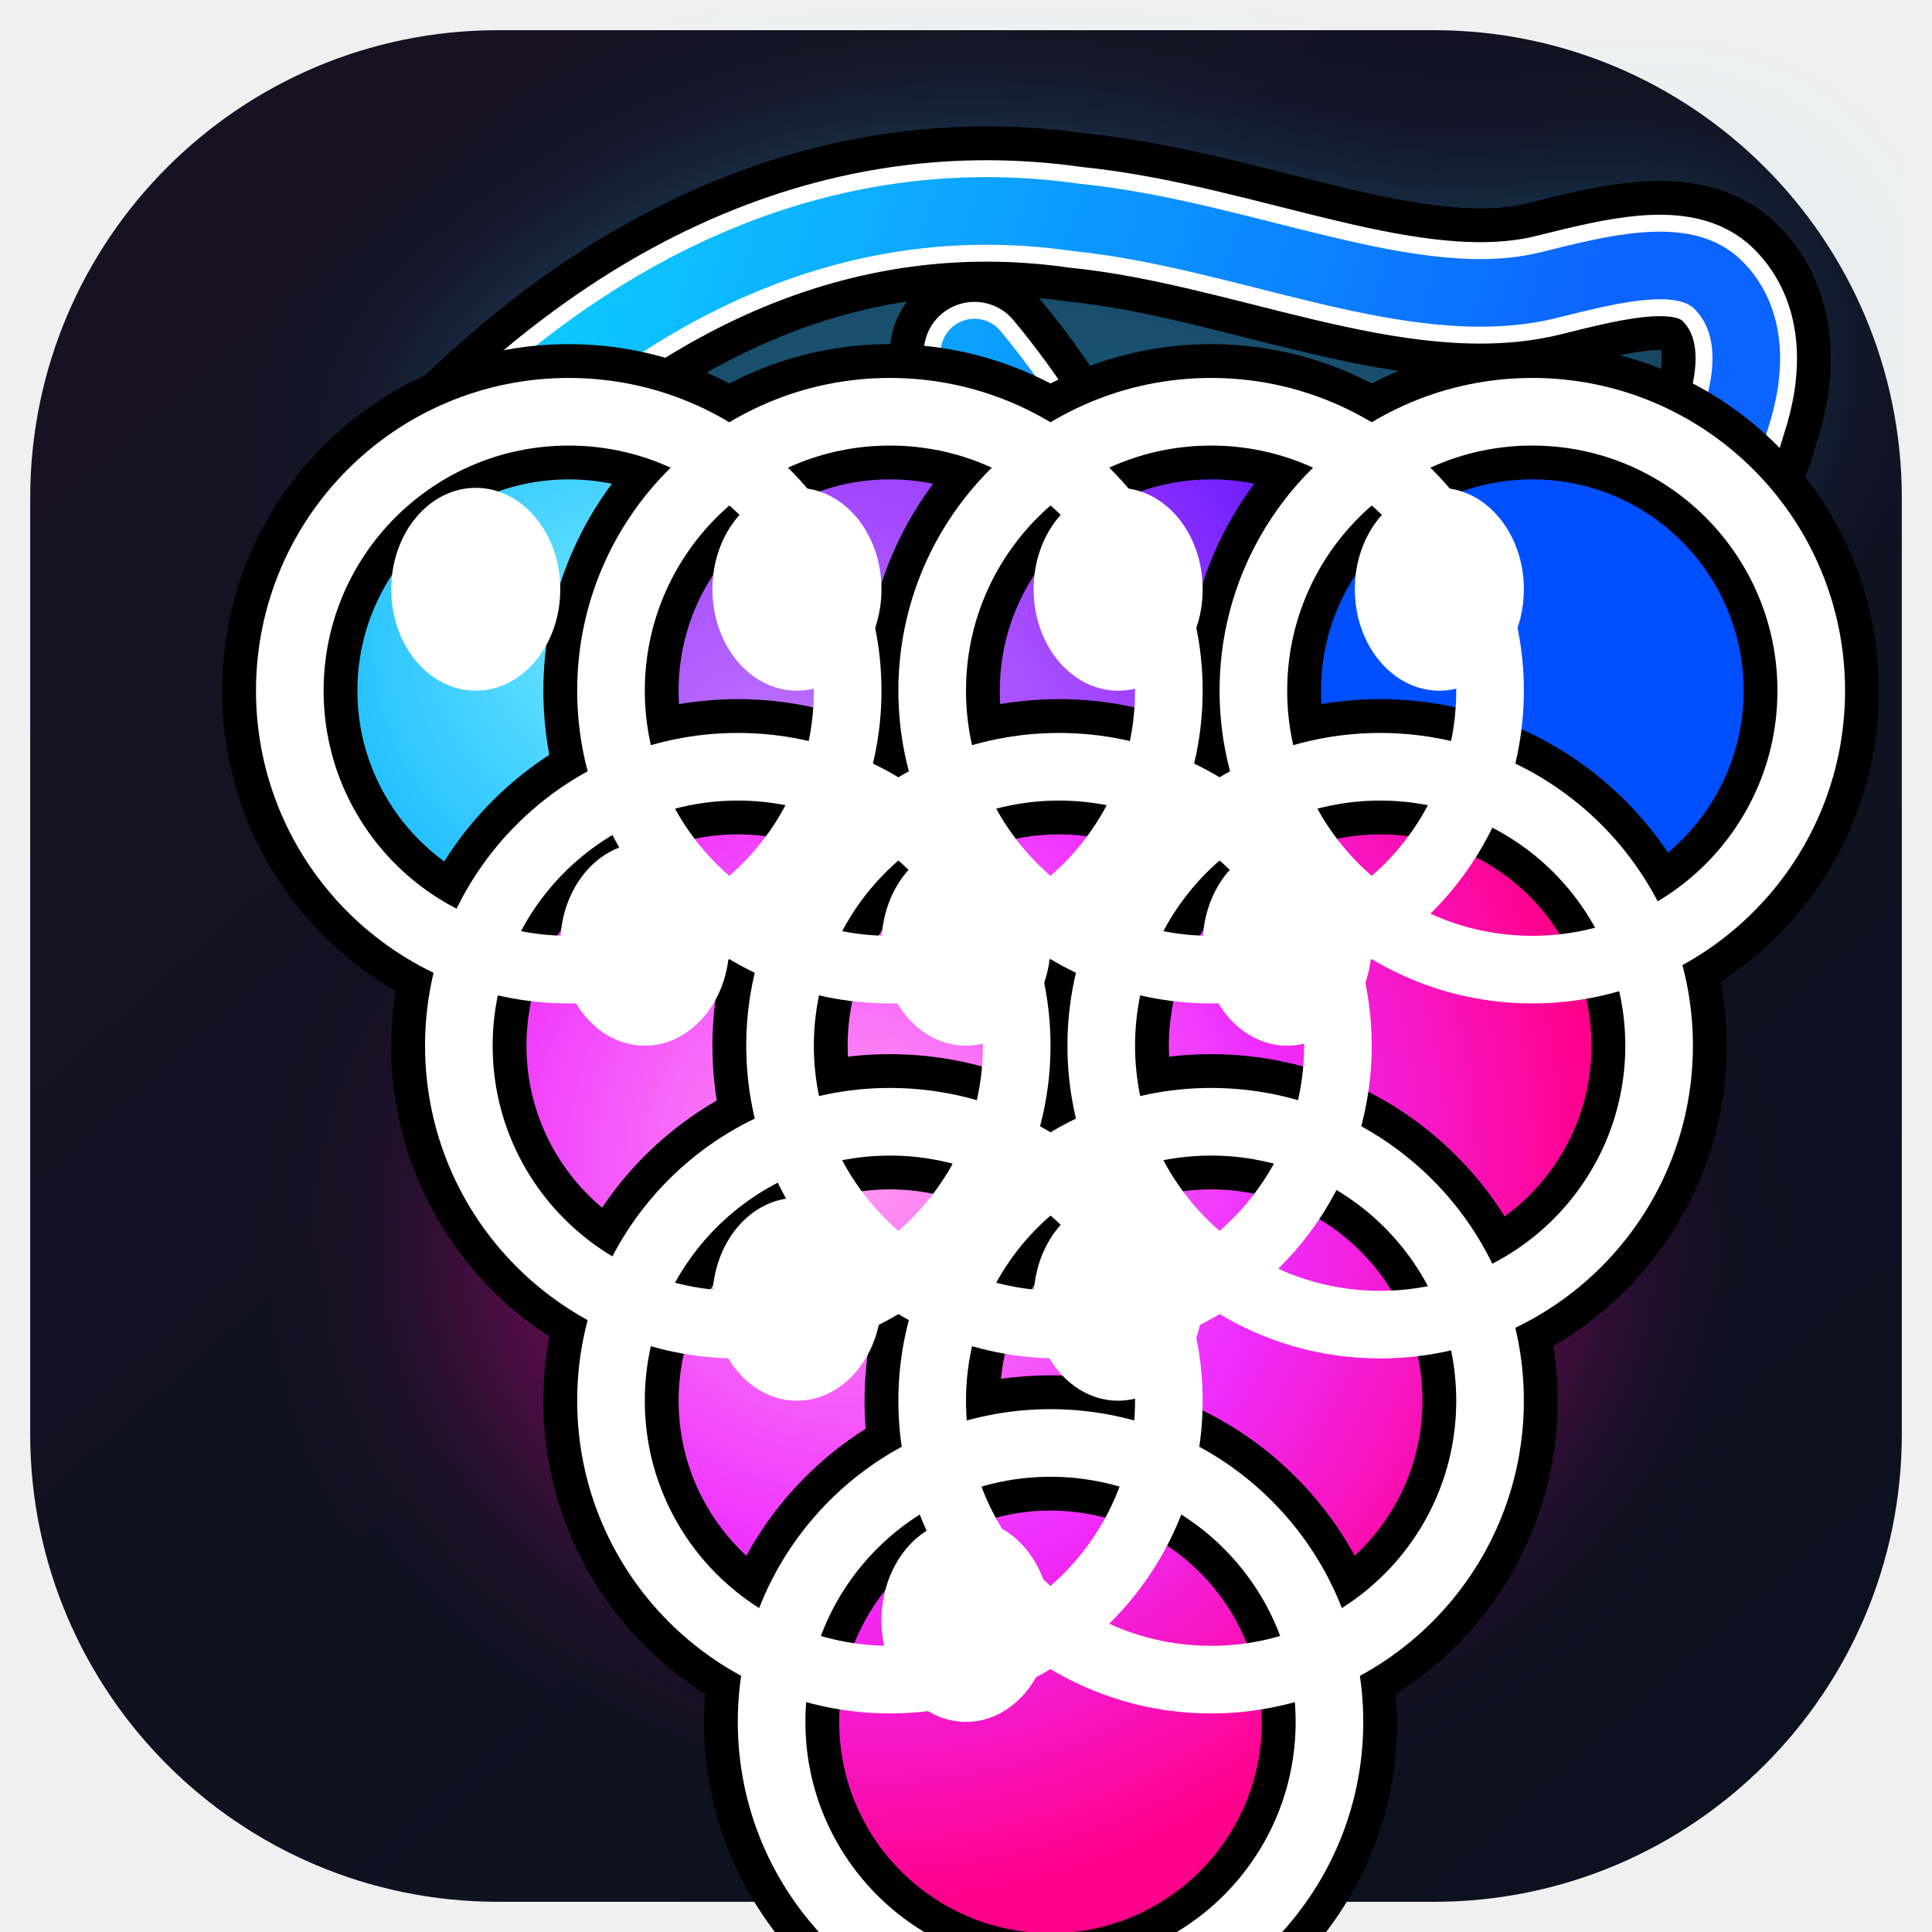
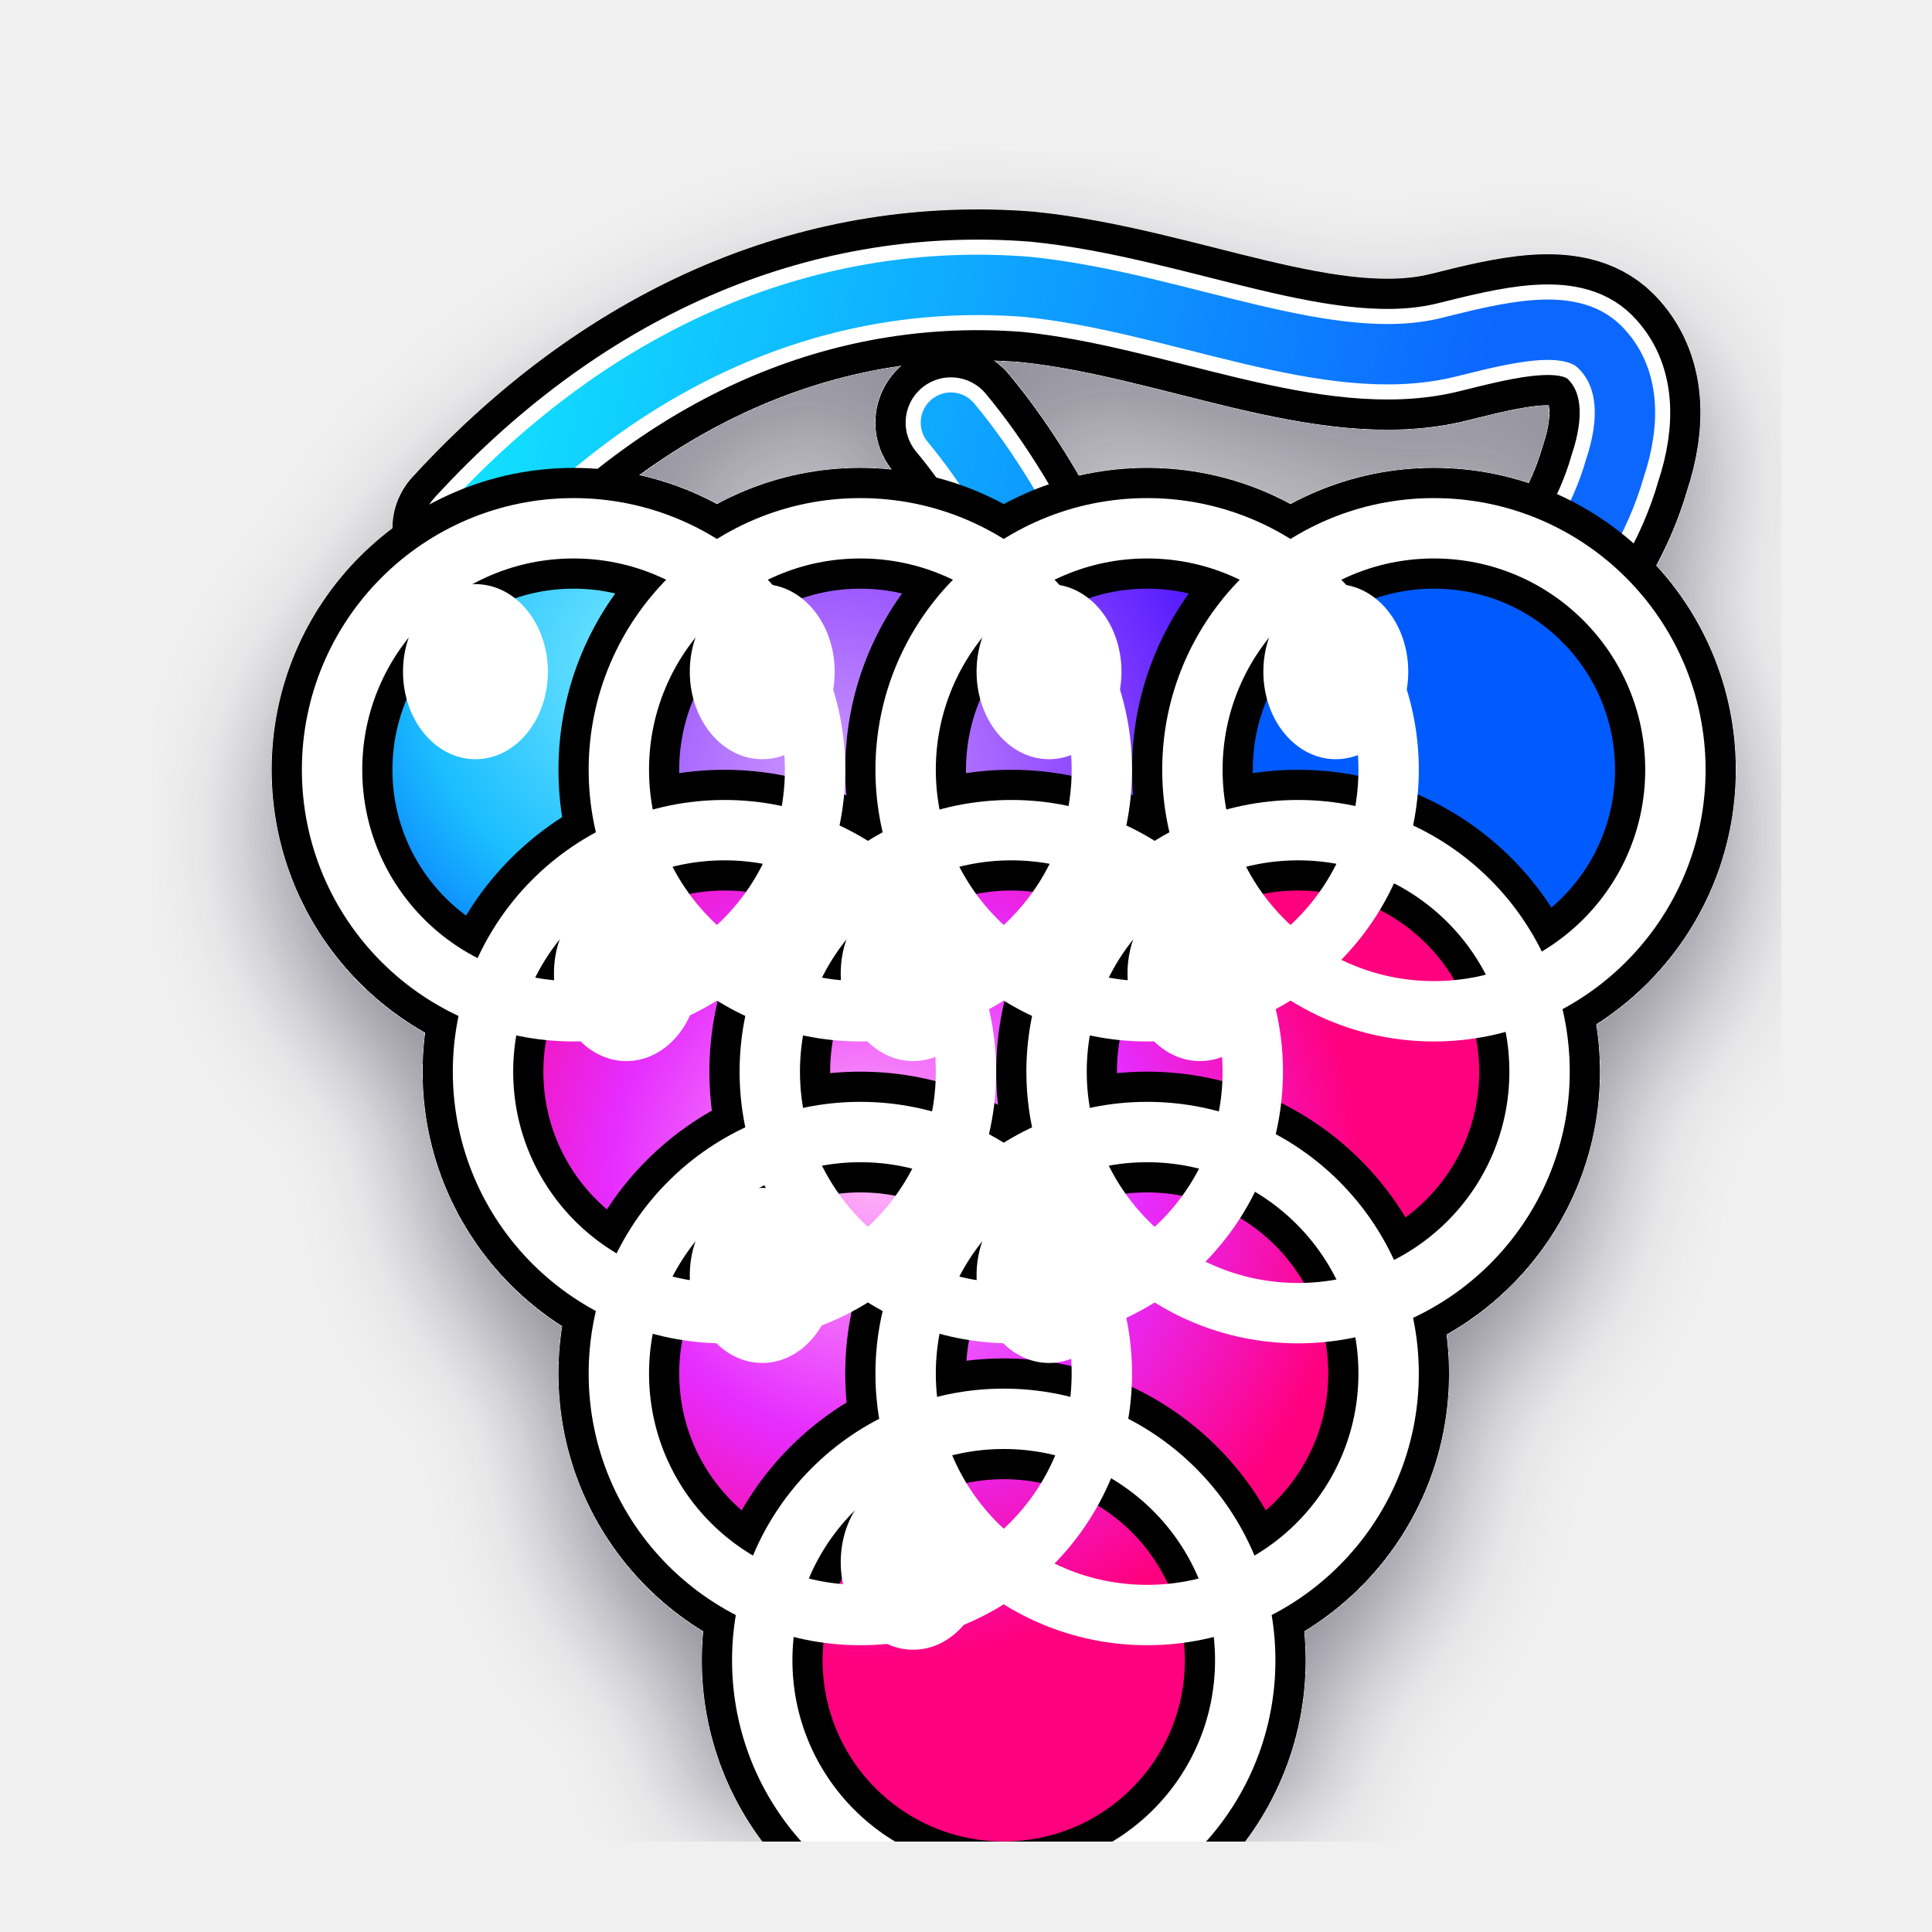
<svg xmlns="http://www.w3.org/2000/svg" width="128" height="128" viewBox="0 0 128 128" fill="none">
  <defs>
-     <linearGradient id="bg" x1="16" y1="12" x2="112" y2="120" gradientUnits="userSpaceOnUse">
-       <stop stop-color="#161224" />
-       <stop offset="1" stop-color="#0D1020" />
+     <linearGradient id="stem" x1="33" y1="19" x2="96" y2="34" gradientUnits="userSpaceOnUse">
+       <stop stop-color="#11E2FF" />
+       <stop offset="1" stop-color="#0C67FF" />
    </linearGradient>
-     <linearGradient id="stem" x1="24" y1="18" x2="96" y2="40" gradientUnits="userSpaceOnUse">
-       <stop stop-color="#0EE3FF" />
-       <stop offset="1" stop-color="#0B64FF" />
-     </linearGradient>
-     <radialGradient id="berryBlue" cx="0" cy="0" r="1" gradientUnits="userSpaceOnUse" gradientTransform="translate(42 45) rotate(51.52) scale(34.9484)">
-       <stop stop-color="#70E8FF" />
-       <stop offset="0.58" stop-color="#16B8FF" />
-       <stop offset="1" stop-color="#004FFF" />
+     <radialGradient id="berryBlue" cx="0" cy="0" r="1" gradientUnits="userSpaceOnUse" gradientTransform="translate(44 44) rotate(55) scale(28)">
+       <stop stop-color="#7EEBFF" />
+       <stop offset="0.58" stop-color="#1BBEFF" />
+       <stop offset="1" stop-color="#005BFF" />
    </radialGradient>
-     <radialGradient id="berryPurple" cx="0" cy="0" r="1" gradientUnits="userSpaceOnUse" gradientTransform="translate(52 55) rotate(53.115) scale(37.7558)">
-       <stop stop-color="#C27BFF" />
-       <stop offset="0.62" stop-color="#9C3CFF" />
-       <stop offset="1" stop-color="#5D12FF" />
+     <radialGradient id="berryViolet" cx="0" cy="0" r="1" gradientUnits="userSpaceOnUse" gradientTransform="translate(55 52) rotate(55) scale(28)">
+       <stop stop-color="#D09BFF" />
+       <stop offset="0.6" stop-color="#8F48FF" />
+       <stop offset="1" stop-color="#4E16FF" />
    </radialGradient>
-     <radialGradient id="berryPink" cx="0" cy="0" r="1" gradientUnits="userSpaceOnUse" gradientTransform="translate(56 76) rotate(54.462) scale(43.9016)">
-       <stop stop-color="#FF9BF1" />
-       <stop offset="0.56" stop-color="#EE2DFF" />
-       <stop offset="1" stop-color="#FF008A" />
+     <radialGradient id="berryPink" cx="0" cy="0" r="1" gradientUnits="userSpaceOnUse" gradientTransform="translate(58 78) rotate(55) scale(32)">
+       <stop stop-color="#FFB4F6" />
+       <stop offset="0.55" stop-color="#E62CFF" />
+       <stop offset="1" stop-color="#FF007F" />
    </radialGradient>
-     <filter id="glow" x="10" y="8" width="108" height="112" filterUnits="userSpaceOnUse" color-interpolation-filters="sRGB">
+     <filter id="shadow" x="10" y="10" width="108" height="112" filterUnits="userSpaceOnUse" color-interpolation-filters="sRGB">
      <feFlood flood-opacity="0" result="BackgroundImageFix" />
-       <feBlend in="SourceGraphic" in2="BackgroundImageFix" result="shape" />
-       <feGaussianBlur stdDeviation="5" result="effect1_foregroundBlur_1_2" />
+       <feColorMatrix in="SourceAlpha" type="matrix" values="0 0 0 0 0 0 0 0 0 0 0 0 0 0 0 0 0 0 127 0" result="hardAlpha" />
+       <feOffset dy="4" />
+       <feGaussianBlur stdDeviation="4" />
+       <feComposite in2="hardAlpha" operator="out" />
+       <feColorMatrix type="matrix" values="0 0 0 0 0.05 0 0 0 0 0.03 0 0 0 0 0.14 0 0 0 0.45 0" />
+       <feBlend in2="BackgroundImageFix" result="effect1_dropShadow_0_1" />
+       <feBlend in="SourceGraphic" in2="effect1_dropShadow_0_1" result="shape" />
    </filter>
  </defs>
-   <rect x="2" y="2" width="124" height="124" rx="31" fill="url(#bg)" />
-   <g transform="translate(-6 -8) scale(1.12)">
-     <g filter="url(#glow)" opacity="0.35">
-       <path d="M28 35C40 20 54 15 68 17C79 18 88 23 97 21C100 20 104 19 107 21C110 23 111 27 110 30C108 37 101 44 94 47C85 51 75 52 66 49C54 45 46 35 28 35Z" fill="#23C7FF" />
-       <ellipse cx="66" cy="81" rx="34" ry="24" fill="#FF00A8" />
-     </g>
-     <path d="M31 36C42 24 55 18 69 20C79 21 89 26 97 24C101 23 105 22 107 24C109 26 109 29 108 32C106 39 100 45 93 48C84 52 74 54 65 51" stroke="#000" stroke-width="10" stroke-linecap="round" stroke-linejoin="round" />
-     <path d="M31 36C42 24 55 18 69 20C79 21 89 26 97 24C101 23 105 22 107 24C109 26 109 29 108 32C106 39 100 45 93 48C84 52 74 54 65 51" stroke="#fff" stroke-width="6" stroke-linecap="round" stroke-linejoin="round" />
-     <path d="M31 36C42 24 55 18 69 20C79 21 89 26 97 24C101 23 105 22 107 24C109 26 109 29 108 32C106 39 100 45 93 48C84 52 74 54 65 51" stroke="url(#stem)" stroke-width="4" stroke-linecap="round" stroke-linejoin="round" />
-     <path d="M63 28C68 34 72 42 75 53" stroke="#000" stroke-width="10" stroke-linecap="round" />
-     <path d="M63 28C68 34 72 42 75 53" stroke="#fff" stroke-width="6" stroke-linecap="round" />
-     <path d="M63 28C68 34 72 42 75 53" stroke="url(#stem)" stroke-width="4" stroke-linecap="round" />
+   <g filter="url(#shadow)">
+     <path d="M31 35C42 23 55 18 68 19C78 20 88 25 96 23C100 22 104 21 106 23C108 25 108 28 107 31C105 38 99 44 92 47C84 51 74 52 65 50" stroke="#000" stroke-width="10" stroke-linecap="round" stroke-linejoin="round" />
+     <path d="M31 35C42 23 55 18 68 19C78 20 88 25 96 23C100 22 104 21 106 23C108 25 108 28 107 31C105 38 99 44 92 47C84 51 74 52 65 50" stroke="#fff" stroke-width="6" stroke-linecap="round" stroke-linejoin="round" />
+     <path d="M31 35C42 23 55 18 68 19C78 20 88 25 96 23C100 22 104 21 106 23C108 25 108 28 107 31C105 38 99 44 92 47C84 51 74 52 65 50" stroke="url(#stem)" stroke-width="4" stroke-linecap="round" stroke-linejoin="round" />
+     <path d="M63 28C68 34 72 43 75 53" stroke="#000" stroke-width="10" stroke-linecap="round" />
+     <path d="M63 28C68 34 72 43 75 53" stroke="#fff" stroke-width="6" stroke-linecap="round" />
+     <path d="M63 28C68 34 72 43 75 53" stroke="url(#stem)" stroke-width="4" stroke-linecap="round" />
    <g stroke="#000" stroke-width="8">
-       <circle cx="39" cy="48" r="16.5" fill="url(#berryBlue)" />
-       <circle cx="58" cy="48" r="16.5" fill="url(#berryPurple)" />
-       <circle cx="77" cy="48" r="16.5" fill="url(#berryPurple)" />
-       <circle cx="96" cy="48" r="16.5" fill="url(#berryBlue)" />
-       <circle cx="49" cy="69" r="16.5" fill="url(#berryPink)" />
-       <circle cx="68" cy="69" r="16.5" fill="url(#berryPink)" />
-       <circle cx="87" cy="69" r="16.5" fill="url(#berryPink)" />
-       <circle cx="58" cy="90" r="16.5" fill="url(#berryPink)" />
-       <circle cx="77" cy="90" r="16.5" fill="url(#berryPink)" />
-       <circle cx="67.5" cy="109" r="16.5" fill="url(#berryPink)" />
+       <circle cx="38" cy="51" r="16" fill="url(#berryBlue)" />
+       <circle cx="57" cy="51" r="16" fill="url(#berryViolet)" />
+       <circle cx="76" cy="51" r="16" fill="url(#berryViolet)" />
+       <circle cx="95" cy="51" r="16" fill="url(#berryBlue)" />
+       <circle cx="48" cy="71" r="16" fill="url(#berryPink)" />
+       <circle cx="67" cy="71" r="16" fill="url(#berryPink)" />
+       <circle cx="86" cy="71" r="16" fill="url(#berryPink)" />
+       <circle cx="57" cy="91" r="16" fill="url(#berryPink)" />
+       <circle cx="76" cy="91" r="16" fill="url(#berryPink)" />
+       <circle cx="66.5" cy="110" r="16" fill="url(#berryPink)" />
    </g>
    <g stroke="#fff" stroke-width="4">
-       <circle cx="39" cy="48" r="16.5" />
-       <circle cx="58" cy="48" r="16.5" />
-       <circle cx="77" cy="48" r="16.5" />
-       <circle cx="96" cy="48" r="16.5" />
-       <circle cx="49" cy="69" r="16.5" />
-       <circle cx="68" cy="69" r="16.5" />
-       <circle cx="87" cy="69" r="16.5" />
-       <circle cx="58" cy="90" r="16.5" />
-       <circle cx="77" cy="90" r="16.5" />
-       <circle cx="67.5" cy="109" r="16.5" />
+       <circle cx="38" cy="51" r="16" />
+       <circle cx="57" cy="51" r="16" />
+       <circle cx="76" cy="51" r="16" />
+       <circle cx="95" cy="51" r="16" />
+       <circle cx="48" cy="71" r="16" />
+       <circle cx="67" cy="71" r="16" />
+       <circle cx="86" cy="71" r="16" />
+       <circle cx="57" cy="91" r="16" />
+       <circle cx="76" cy="91" r="16" />
+       <circle cx="66.5" cy="110" r="16" />
    </g>
    <g fill="#fff">
-       <ellipse cx="33.5" cy="42" rx="5" ry="6" />
-       <ellipse cx="52.5" cy="42" rx="5" ry="6" />
-       <ellipse cx="71.5" cy="42" rx="5" ry="6" />
-       <ellipse cx="90.5" cy="42" rx="5" ry="6" />
-       <ellipse cx="43.5" cy="63" rx="5" ry="6" />
-       <ellipse cx="62.5" cy="63" rx="5" ry="6" />
-       <ellipse cx="81.5" cy="63" rx="5" ry="6" />
-       <ellipse cx="52.5" cy="84" rx="5" ry="6" />
-       <ellipse cx="71.5" cy="84" rx="5" ry="6" />
-       <ellipse cx="62.5" cy="103" rx="5" ry="6" />
+       <ellipse cx="31.5" cy="44.5" rx="4.8" ry="5.8" />
+       <ellipse cx="50.5" cy="44.5" rx="4.8" ry="5.8" />
+       <ellipse cx="69.5" cy="44.5" rx="4.8" ry="5.8" />
+       <ellipse cx="88.5" cy="44.5" rx="4.8" ry="5.8" />
+       <ellipse cx="41.5" cy="64.5" rx="4.8" ry="5.8" />
+       <ellipse cx="60.5" cy="64.5" rx="4.8" ry="5.8" />
+       <ellipse cx="79.5" cy="64.5" rx="4.8" ry="5.8" />
+       <ellipse cx="50.5" cy="84.5" rx="4.8" ry="5.8" />
+       <ellipse cx="69.5" cy="84.5" rx="4.8" ry="5.8" />
+       <ellipse cx="60.5" cy="103.5" rx="4.8" ry="5.8" />
    </g>
  </g>
</svg>
